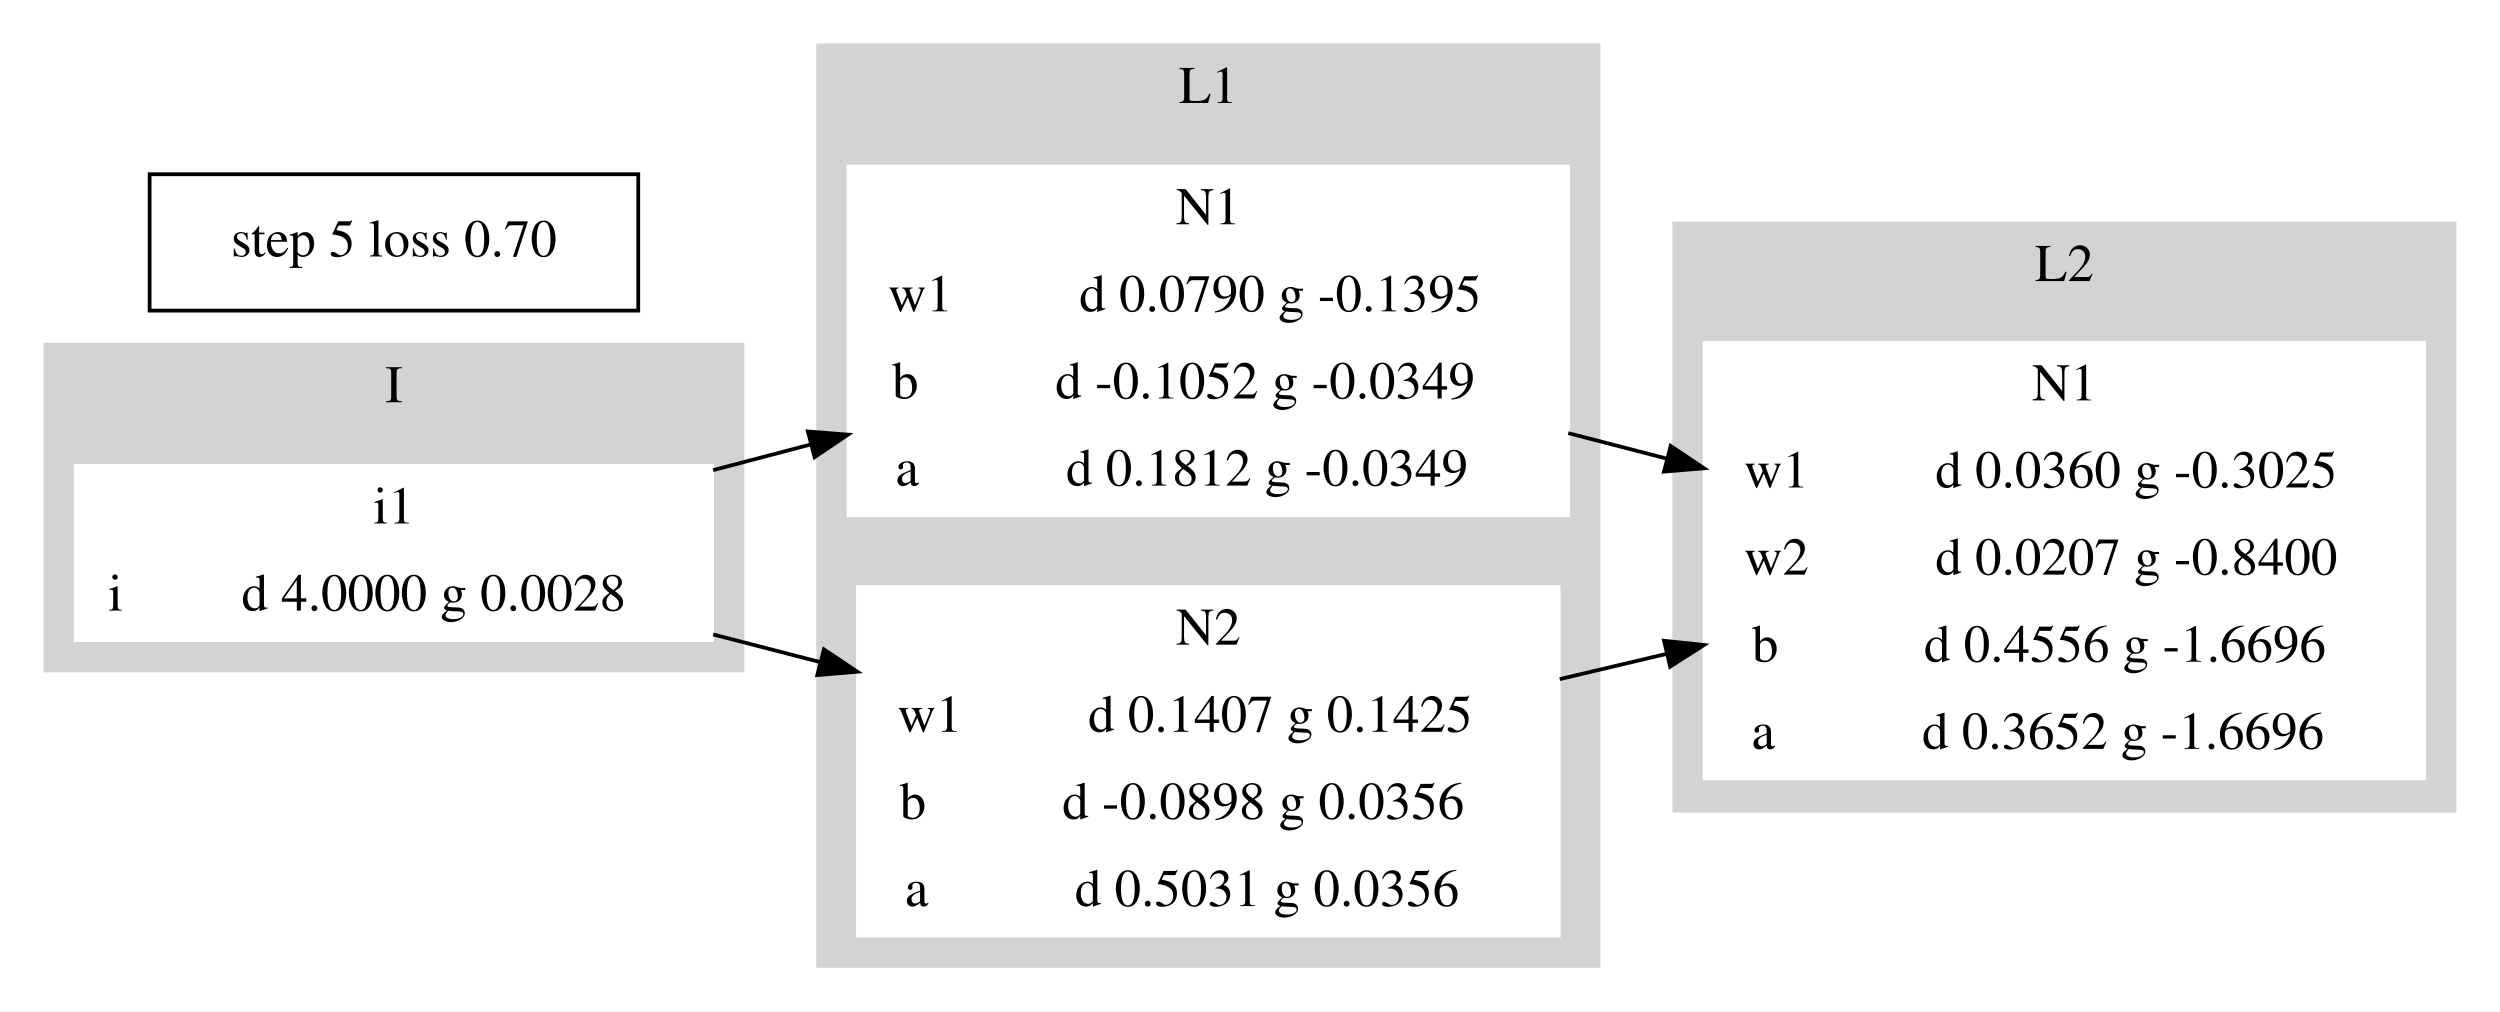
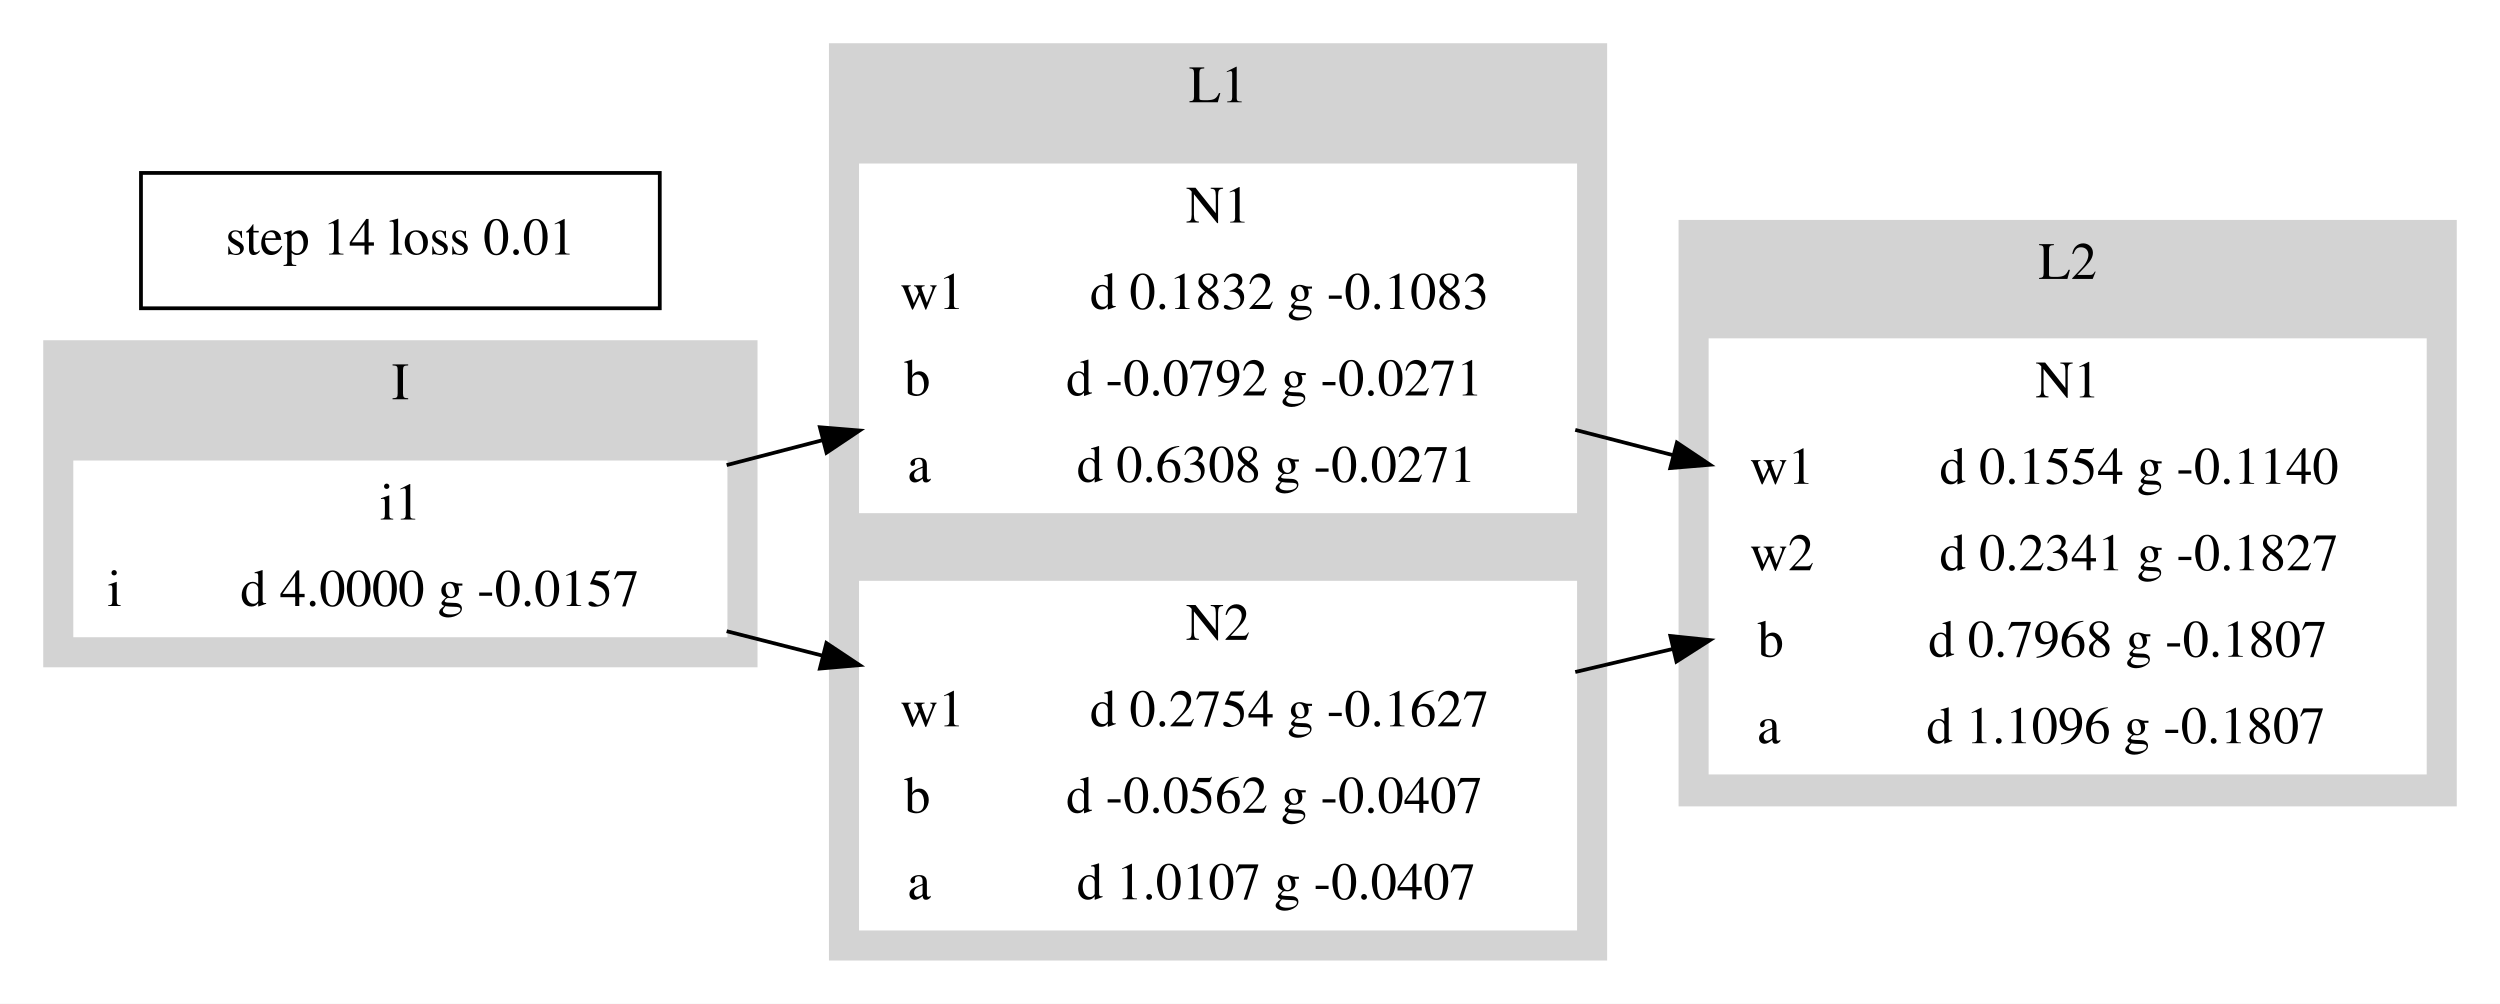
- <svg xmlns="http://www.w3.org/2000/svg" width="660pt" height="267pt" viewBox="0.00 0.00 660.00 267.00">
+ <svg xmlns="http://www.w3.org/2000/svg" width="665pt" height="267pt" viewBox="0.00 0.00 665.00 267.00">
  <g id="graph0" class="graph" transform="scale(1 1) rotate(0) translate(4 263)">
-     <polygon fill="white" stroke="transparent" points="-4,4 -4,-263 656,-263 656,4 -4,4" />
+     <polygon fill="white" stroke="transparent" points="-4,4 -4,-263 661,-263 661,4 -4,4" />
    <g id="clust1" class="cluster">
-       <polygon fill="lightgrey" stroke="lightgrey" points="8,-86 8,-172 192,-172 192,-86 8,-86" />
-       <text text-anchor="middle" x="100" y="-156.8" font-family="Times,serif" font-size="14.00">I</text>
+       <polygon fill="lightgrey" stroke="lightgrey" points="8,-86 8,-172 197,-172 197,-86 8,-86" />
+       <text text-anchor="middle" x="102.5" y="-156.8" font-family="Times,serif" font-size="14.00">I</text>
    </g>
    <g id="clust2" class="cluster">
-       <polygon fill="lightgrey" stroke="lightgrey" points="212,-8 212,-251 418,-251 418,-8 212,-8" />
-       <text text-anchor="middle" x="315" y="-235.8" font-family="Times,serif" font-size="14.00">L1</text>
+       <polygon fill="lightgrey" stroke="lightgrey" points="217,-8 217,-251 423,-251 423,-8 217,-8" />
+       <text text-anchor="middle" x="320" y="-235.8" font-family="Times,serif" font-size="14.00">L1</text>
    </g>
    <g id="clust3" class="cluster">
-       <polygon fill="lightgrey" stroke="lightgrey" points="438,-49 438,-204 644,-204 644,-49 438,-49" />
-       <text text-anchor="middle" x="541" y="-188.8" font-family="Times,serif" font-size="14.00">L2</text>
+       <polygon fill="lightgrey" stroke="lightgrey" points="443,-49 443,-204 649,-204 649,-49 443,-49" />
+       <text text-anchor="middle" x="546" y="-188.8" font-family="Times,serif" font-size="14.00">L2</text>
    </g>
    <g id="node1" class="node">
-       <polygon fill="white" stroke="white" points="16,-94 16,-140 184,-140 184,-94 16,-94" />
-       <text text-anchor="middle" x="100" y="-124.8" font-family="Times,serif" font-size="14.00">i1</text>
-       <polyline fill="none" stroke="white" points="16,-117 184,-117 " />
+       <polygon fill="white" stroke="white" points="16,-94 16,-140 189,-140 189,-94 16,-94" />
+       <text text-anchor="middle" x="102.5" y="-124.8" font-family="Times,serif" font-size="14.00">i1</text>
+       <polyline fill="none" stroke="white" points="16,-117 189,-117 " />
      <text text-anchor="middle" x="26.5" y="-101.8" font-family="Times,serif" font-size="14.00">i</text>
      <polyline fill="none" stroke="white" points="37,-94 37,-117 " />
-       <text text-anchor="middle" x="110.5" y="-101.8" font-family="Times,serif" font-size="14.00">d 4.0000 g 0.0028</text>
+       <text text-anchor="middle" x="113" y="-101.8" font-family="Times,serif" font-size="14.00">d 4.0000 g -0.0157</text>
    </g>
    <g id="node2" class="node">
-       <polygon fill="white" stroke="white" points="220,-127 220,-219 410,-219 410,-127 220,-127" />
-       <text text-anchor="middle" x="315" y="-203.8" font-family="Times,serif" font-size="14.00">N1</text>
-       <polyline fill="none" stroke="white" points="220,-196 410,-196 " />
-       <text text-anchor="middle" x="239" y="-180.8" font-family="Times,serif" font-size="14.00">w1</text>
-       <polyline fill="none" stroke="white" points="258,-173 258,-196 " />
-       <text text-anchor="middle" x="334" y="-180.8" font-family="Times,serif" font-size="14.00">d 0.0790 g -0.1395</text>
-       <polyline fill="none" stroke="white" points="220,-173 410,-173 " />
-       <text text-anchor="middle" x="235" y="-157.8" font-family="Times,serif" font-size="14.00">b</text>
-       <polyline fill="none" stroke="white" points="250,-150 250,-173 " />
-       <text text-anchor="middle" x="330" y="-157.8" font-family="Times,serif" font-size="14.00">d -0.1052 g -0.0349</text>
-       <polyline fill="none" stroke="white" points="220,-150 410,-150 " />
-       <text text-anchor="middle" x="235.5" y="-134.8" font-family="Times,serif" font-size="14.00">a</text>
-       <polyline fill="none" stroke="white" points="251,-127 251,-150 " />
-       <text text-anchor="middle" x="330.5" y="-134.8" font-family="Times,serif" font-size="14.00">d 0.1812 g -0.0349</text>
+       <polygon fill="white" stroke="white" points="225,-127 225,-219 415,-219 415,-127 225,-127" />
+       <text text-anchor="middle" x="320" y="-203.8" font-family="Times,serif" font-size="14.00">N1</text>
+       <polyline fill="none" stroke="white" points="225,-196 415,-196 " />
+       <text text-anchor="middle" x="244" y="-180.8" font-family="Times,serif" font-size="14.00">w1</text>
+       <polyline fill="none" stroke="white" points="263,-173 263,-196 " />
+       <text text-anchor="middle" x="339" y="-180.8" font-family="Times,serif" font-size="14.00">d 0.1832 g -0.1083</text>
+       <polyline fill="none" stroke="white" points="225,-173 415,-173 " />
+       <text text-anchor="middle" x="240" y="-157.8" font-family="Times,serif" font-size="14.00">b</text>
+       <polyline fill="none" stroke="white" points="255,-150 255,-173 " />
+       <text text-anchor="middle" x="335" y="-157.8" font-family="Times,serif" font-size="14.00">d -0.0792 g -0.0271</text>
+       <polyline fill="none" stroke="white" points="225,-150 415,-150 " />
+       <text text-anchor="middle" x="240.5" y="-134.8" font-family="Times,serif" font-size="14.00">a</text>
+       <polyline fill="none" stroke="white" points="256,-127 256,-150 " />
+       <text text-anchor="middle" x="335.5" y="-134.8" font-family="Times,serif" font-size="14.00">d 0.6308 g -0.0271</text>
    </g>
    <g id="edge1" class="edge">
-       <path fill="none" stroke="black" d="M184.27,-138.89C192.74,-141.12 201.43,-143.4 210.09,-145.68" />
-       <polygon fill="black" stroke="black" points="209.28,-149.09 219.85,-148.25 211.06,-142.32 209.28,-149.09" />
+       <path fill="none" stroke="black" d="M189.29,-139.29C197.73,-141.49 206.36,-143.73 214.96,-145.96" />
+       <polygon fill="black" stroke="black" points="214.09,-149.35 224.65,-148.48 215.85,-142.58 214.09,-149.35" />
    </g>
    <g id="node3" class="node">
-       <polygon fill="white" stroke="white" points="222.5,-16 222.5,-108 407.5,-108 407.5,-16 222.5,-16" />
-       <text text-anchor="middle" x="315" y="-92.8" font-family="Times,serif" font-size="14.00">N2</text>
-       <polyline fill="none" stroke="white" points="222.5,-85 407.5,-85 " />
-       <text text-anchor="middle" x="241.5" y="-69.8" font-family="Times,serif" font-size="14.00">w1</text>
-       <polyline fill="none" stroke="white" points="260.5,-62 260.5,-85 " />
-       <text text-anchor="middle" x="334" y="-69.8" font-family="Times,serif" font-size="14.00">d 0.1407 g 0.1425</text>
-       <polyline fill="none" stroke="white" points="222.5,-62 407.5,-62 " />
-       <text text-anchor="middle" x="237" y="-46.8" font-family="Times,serif" font-size="14.00">b</text>
-       <polyline fill="none" stroke="white" points="251.5,-39 251.5,-62 " />
-       <text text-anchor="middle" x="329.5" y="-46.8" font-family="Times,serif" font-size="14.00">d -0.0898 g 0.0356</text>
-       <polyline fill="none" stroke="white" points="222.5,-39 407.5,-39 " />
-       <text text-anchor="middle" x="238" y="-23.8" font-family="Times,serif" font-size="14.00">a</text>
-       <polyline fill="none" stroke="white" points="253.5,-16 253.5,-39 " />
-       <text text-anchor="middle" x="330.5" y="-23.8" font-family="Times,serif" font-size="14.00">d 0.5031 g 0.0356</text>
+       <polygon fill="white" stroke="white" points="225,-16 225,-108 415,-108 415,-16 225,-16" />
+       <text text-anchor="middle" x="320" y="-92.8" font-family="Times,serif" font-size="14.00">N2</text>
+       <polyline fill="none" stroke="white" points="225,-85 415,-85 " />
+       <text text-anchor="middle" x="244" y="-69.8" font-family="Times,serif" font-size="14.00">w1</text>
+       <polyline fill="none" stroke="white" points="263,-62 263,-85 " />
+       <text text-anchor="middle" x="339" y="-69.8" font-family="Times,serif" font-size="14.00">d 0.2754 g -0.1627</text>
+       <polyline fill="none" stroke="white" points="225,-62 415,-62 " />
+       <text text-anchor="middle" x="240" y="-46.8" font-family="Times,serif" font-size="14.00">b</text>
+       <polyline fill="none" stroke="white" points="255,-39 255,-62 " />
+       <text text-anchor="middle" x="335" y="-46.8" font-family="Times,serif" font-size="14.00">d -0.0562 g -0.0407</text>
+       <polyline fill="none" stroke="white" points="225,-39 415,-39 " />
+       <text text-anchor="middle" x="240.5" y="-23.8" font-family="Times,serif" font-size="14.00">a</text>
+       <polyline fill="none" stroke="white" points="256,-16 256,-39 " />
+       <text text-anchor="middle" x="335.5" y="-23.8" font-family="Times,serif" font-size="14.00">d 1.0107 g -0.0407</text>
    </g>
    <g id="edge2" class="edge">
-       <path fill="none" stroke="black" d="M184.27,-95.5C193.53,-93.11 203.05,-90.65 212.51,-88.21" />
-       <polygon fill="black" stroke="black" points="213.52,-91.56 222.33,-85.67 211.77,-84.78 213.52,-91.56" />
+       <path fill="none" stroke="black" d="M189.29,-95.1C197.64,-92.97 206.18,-90.79 214.69,-88.62" />
+       <polygon fill="black" stroke="black" points="215.82,-91.95 224.65,-86.08 214.09,-85.16 215.82,-91.95" />
    </g>
    <g id="node4" class="node">
-       <polygon fill="white" stroke="white" points="446,-57.5 446,-172.5 636,-172.5 636,-57.5 446,-57.5" />
-       <text text-anchor="middle" x="541" y="-157.3" font-family="Times,serif" font-size="14.00">N1</text>
-       <polyline fill="none" stroke="white" points="446,-149.5 636,-149.5 " />
-       <text text-anchor="middle" x="465" y="-134.3" font-family="Times,serif" font-size="14.00">w1</text>
-       <polyline fill="none" stroke="white" points="484,-126.5 484,-149.5 " />
-       <text text-anchor="middle" x="560" y="-134.3" font-family="Times,serif" font-size="14.00">d 0.0360 g -0.3025</text>
-       <polyline fill="none" stroke="white" points="446,-126.5 636,-126.5 " />
-       <text text-anchor="middle" x="465" y="-111.3" font-family="Times,serif" font-size="14.00">w2</text>
-       <polyline fill="none" stroke="white" points="484,-103.5 484,-126.5 " />
-       <text text-anchor="middle" x="560" y="-111.3" font-family="Times,serif" font-size="14.00">d 0.0207 g -0.8400</text>
-       <polyline fill="none" stroke="white" points="446,-103.5 636,-103.5 " />
-       <text text-anchor="middle" x="462" y="-88.3" font-family="Times,serif" font-size="14.00">b</text>
-       <polyline fill="none" stroke="white" points="478,-80.5 478,-103.5 " />
-       <text text-anchor="middle" x="557" y="-88.3" font-family="Times,serif" font-size="14.00">d 0.4556 g -1.6696</text>
-       <polyline fill="none" stroke="white" points="446,-80.5 636,-80.5 " />
-       <text text-anchor="middle" x="461.5" y="-65.3" font-family="Times,serif" font-size="14.00">a</text>
-       <polyline fill="none" stroke="white" points="477,-57.5 477,-80.5 " />
-       <text text-anchor="middle" x="556.5" y="-65.3" font-family="Times,serif" font-size="14.00">d 0.3652 g -1.6696</text>
+       <polygon fill="white" stroke="white" points="451,-57.5 451,-172.5 641,-172.5 641,-57.5 451,-57.5" />
+       <text text-anchor="middle" x="546" y="-157.3" font-family="Times,serif" font-size="14.00">N1</text>
+       <polyline fill="none" stroke="white" points="451,-149.5 641,-149.5 " />
+       <text text-anchor="middle" x="470" y="-134.3" font-family="Times,serif" font-size="14.00">w1</text>
+       <polyline fill="none" stroke="white" points="489,-126.5 489,-149.5 " />
+       <text text-anchor="middle" x="565" y="-134.3" font-family="Times,serif" font-size="14.00">d 0.1554 g -0.1140</text>
+       <polyline fill="none" stroke="white" points="451,-126.5 641,-126.5 " />
+       <text text-anchor="middle" x="470" y="-111.3" font-family="Times,serif" font-size="14.00">w2</text>
+       <polyline fill="none" stroke="white" points="489,-103.5 489,-126.5 " />
+       <text text-anchor="middle" x="565" y="-111.3" font-family="Times,serif" font-size="14.00">d 0.2341 g -0.1827</text>
+       <polyline fill="none" stroke="white" points="451,-103.5 641,-103.5 " />
+       <text text-anchor="middle" x="467" y="-88.3" font-family="Times,serif" font-size="14.00">b</text>
+       <polyline fill="none" stroke="white" points="483,-80.5 483,-103.5 " />
+       <text text-anchor="middle" x="562" y="-88.3" font-family="Times,serif" font-size="14.00">d 0.7968 g -0.1807</text>
+       <polyline fill="none" stroke="white" points="451,-80.5 641,-80.5 " />
+       <text text-anchor="middle" x="466.5" y="-65.3" font-family="Times,serif" font-size="14.00">a</text>
+       <polyline fill="none" stroke="white" points="482,-57.5 482,-80.5 " />
+       <text text-anchor="middle" x="561.5" y="-65.3" font-family="Times,serif" font-size="14.00">d 1.1096 g -0.1807</text>
    </g>
    <g id="edge3" class="edge">
-       <path fill="none" stroke="black" d="M410.02,-148.65C418.63,-146.43 427.39,-144.16 436.08,-141.91" />
-       <polygon fill="black" stroke="black" points="437.06,-145.27 445.86,-139.38 435.3,-138.49 437.06,-145.27" />
+       <path fill="none" stroke="black" d="M415.02,-148.65C423.63,-146.43 432.39,-144.16 441.08,-141.91" />
+       <polygon fill="black" stroke="black" points="442.06,-145.27 450.86,-139.38 440.3,-138.49 442.06,-145.27" />
    </g>
    <g id="edge4" class="edge">
-       <path fill="none" stroke="black" d="M407.76,-83.71C417.08,-85.92 426.6,-88.17 436.04,-90.4" />
-       <polygon fill="black" stroke="black" points="435.31,-93.83 445.85,-92.72 436.92,-87.01 435.31,-93.83" />
+       <path fill="none" stroke="black" d="M415.02,-84.25C423.63,-86.28 432.39,-88.36 441.08,-90.41" />
+       <polygon fill="black" stroke="black" points="440.32,-93.83 450.86,-92.73 441.93,-87.02 440.32,-93.83" />
    </g>
    <g id="node5" class="node">
-       <polygon fill="none" stroke="black" points="35.5,-181 35.5,-217 164.5,-217 164.5,-181 35.5,-181" />
-       <text text-anchor="middle" x="100" y="-195.3" font-family="Times,serif" font-size="14.00">step 5 loss 0.70</text>
+       <polygon fill="none" stroke="black" points="33.5,-181 33.5,-217 171.5,-217 171.5,-181 33.5,-181" />
+       <text text-anchor="middle" x="102.5" y="-195.3" font-family="Times,serif" font-size="14.00">step 14 loss 0.01</text>
    </g>
  </g>
</svg>
